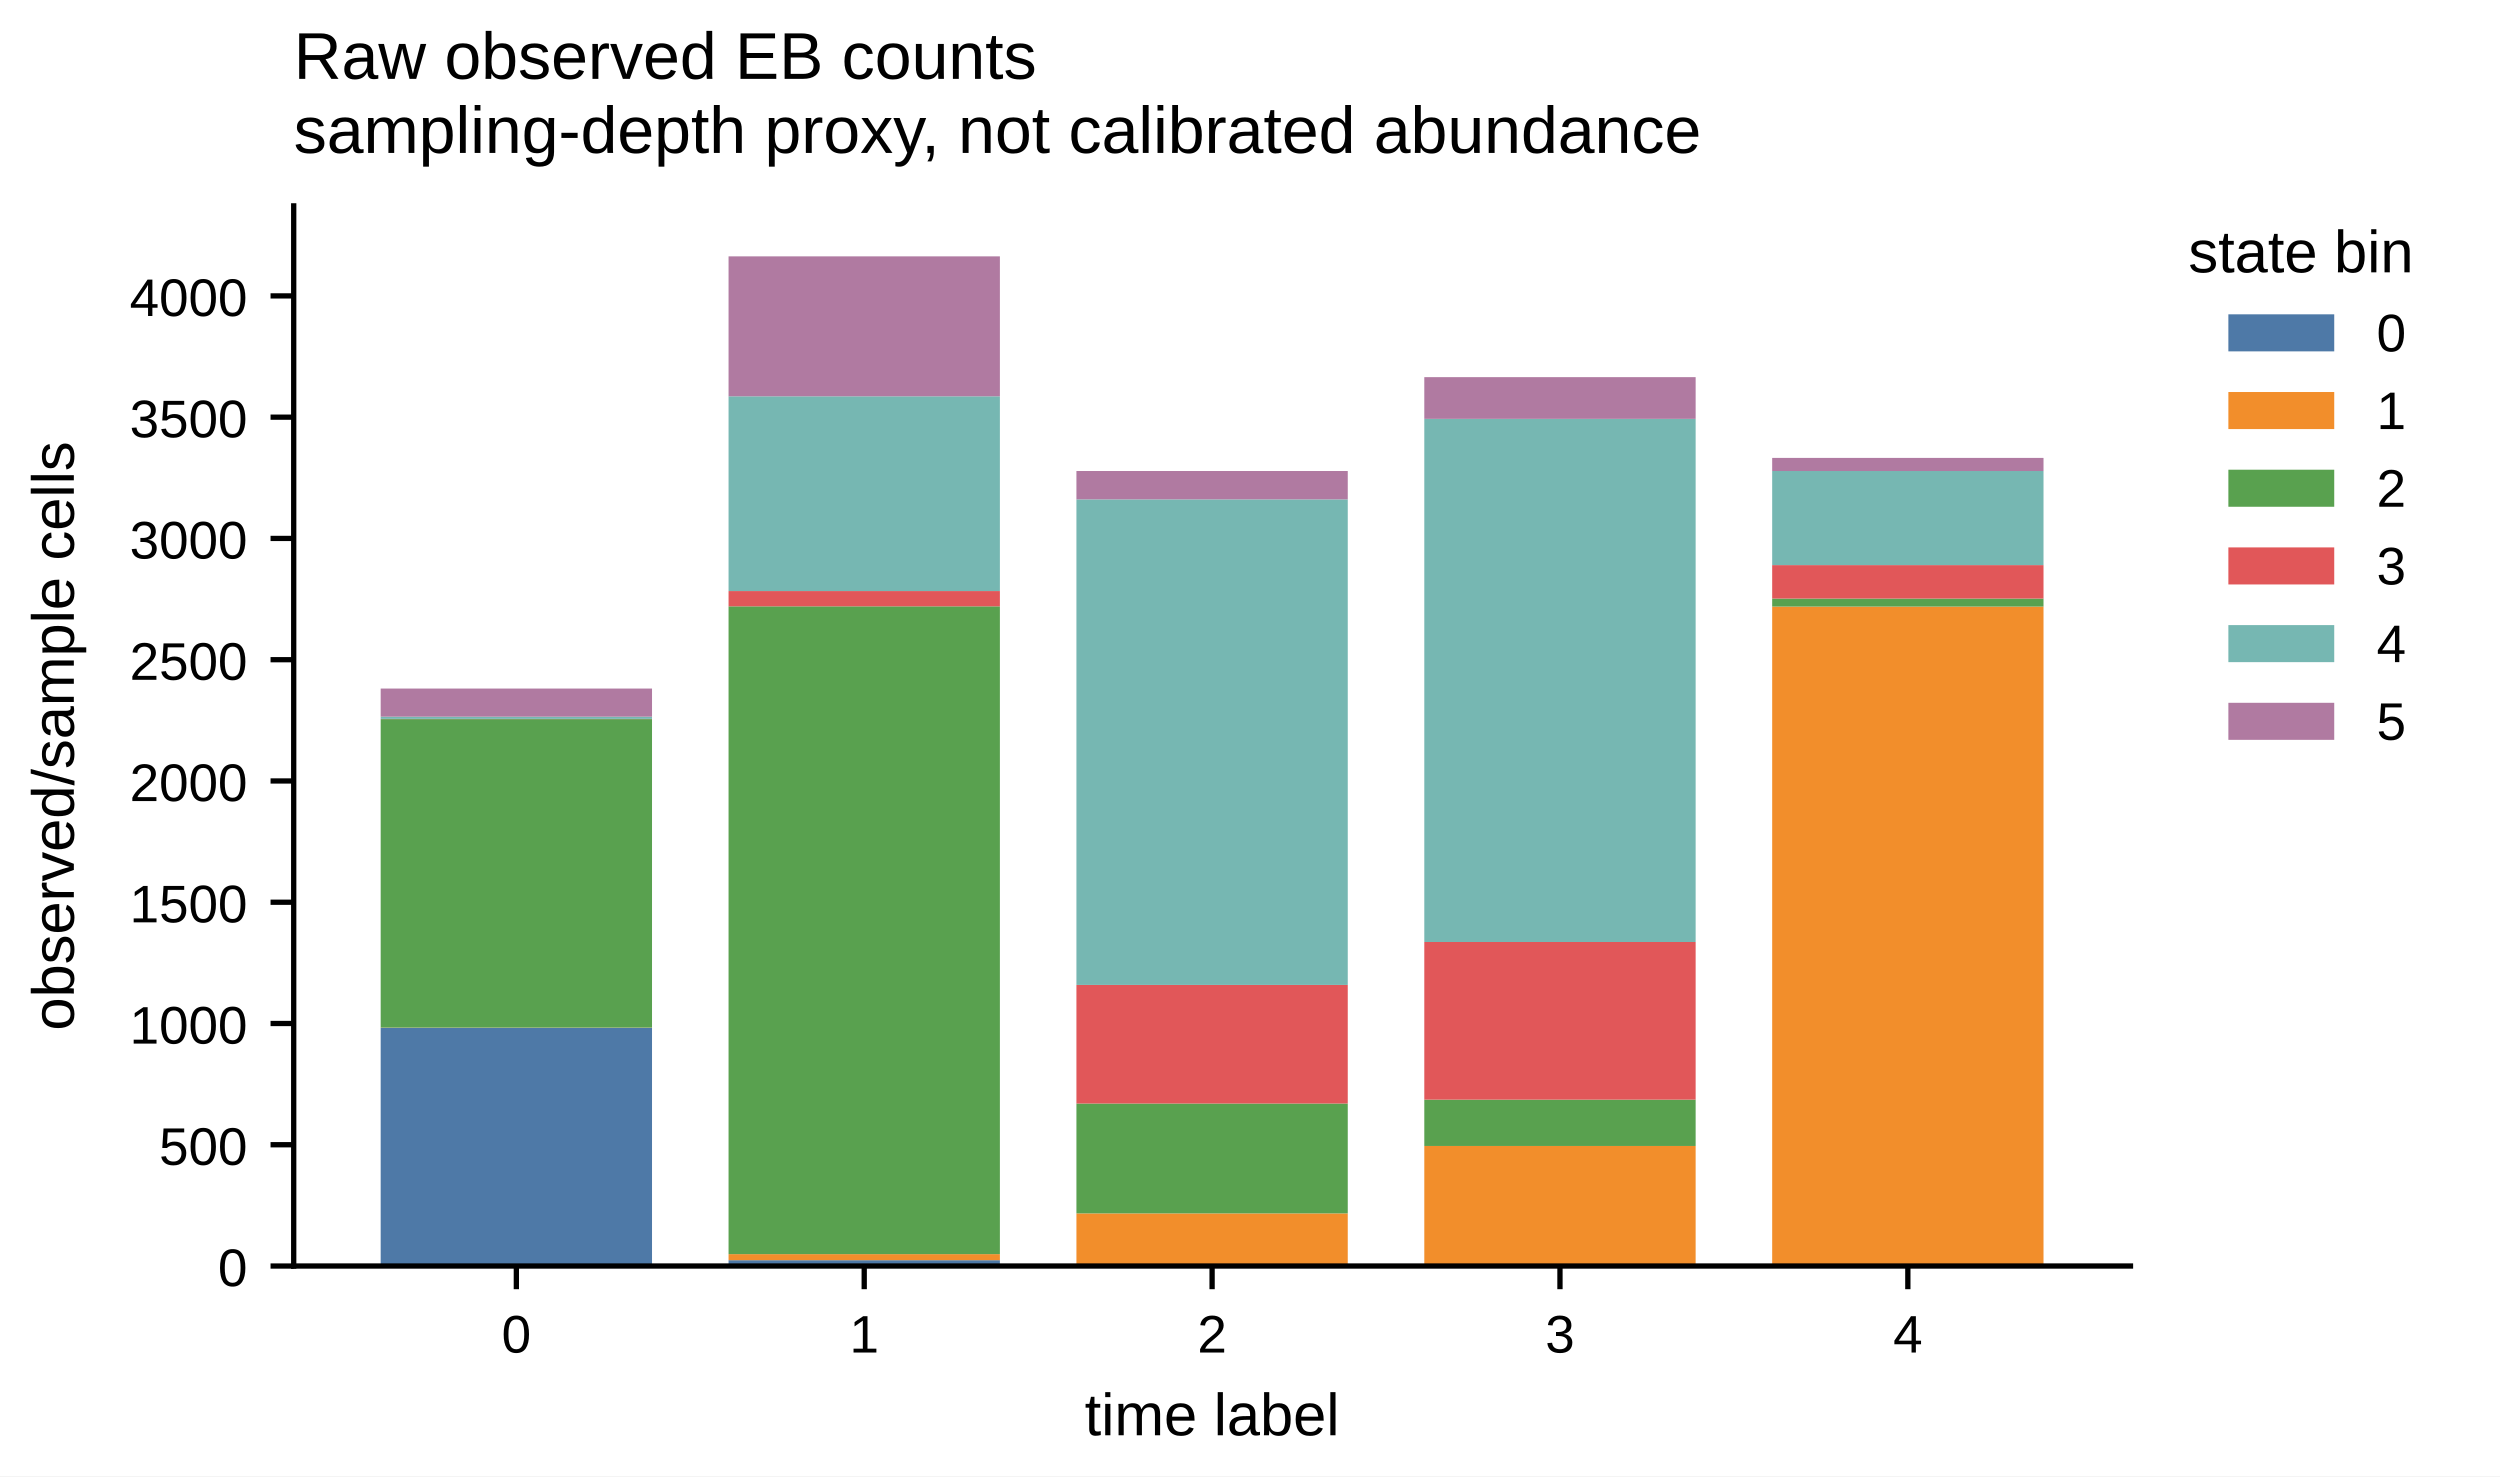
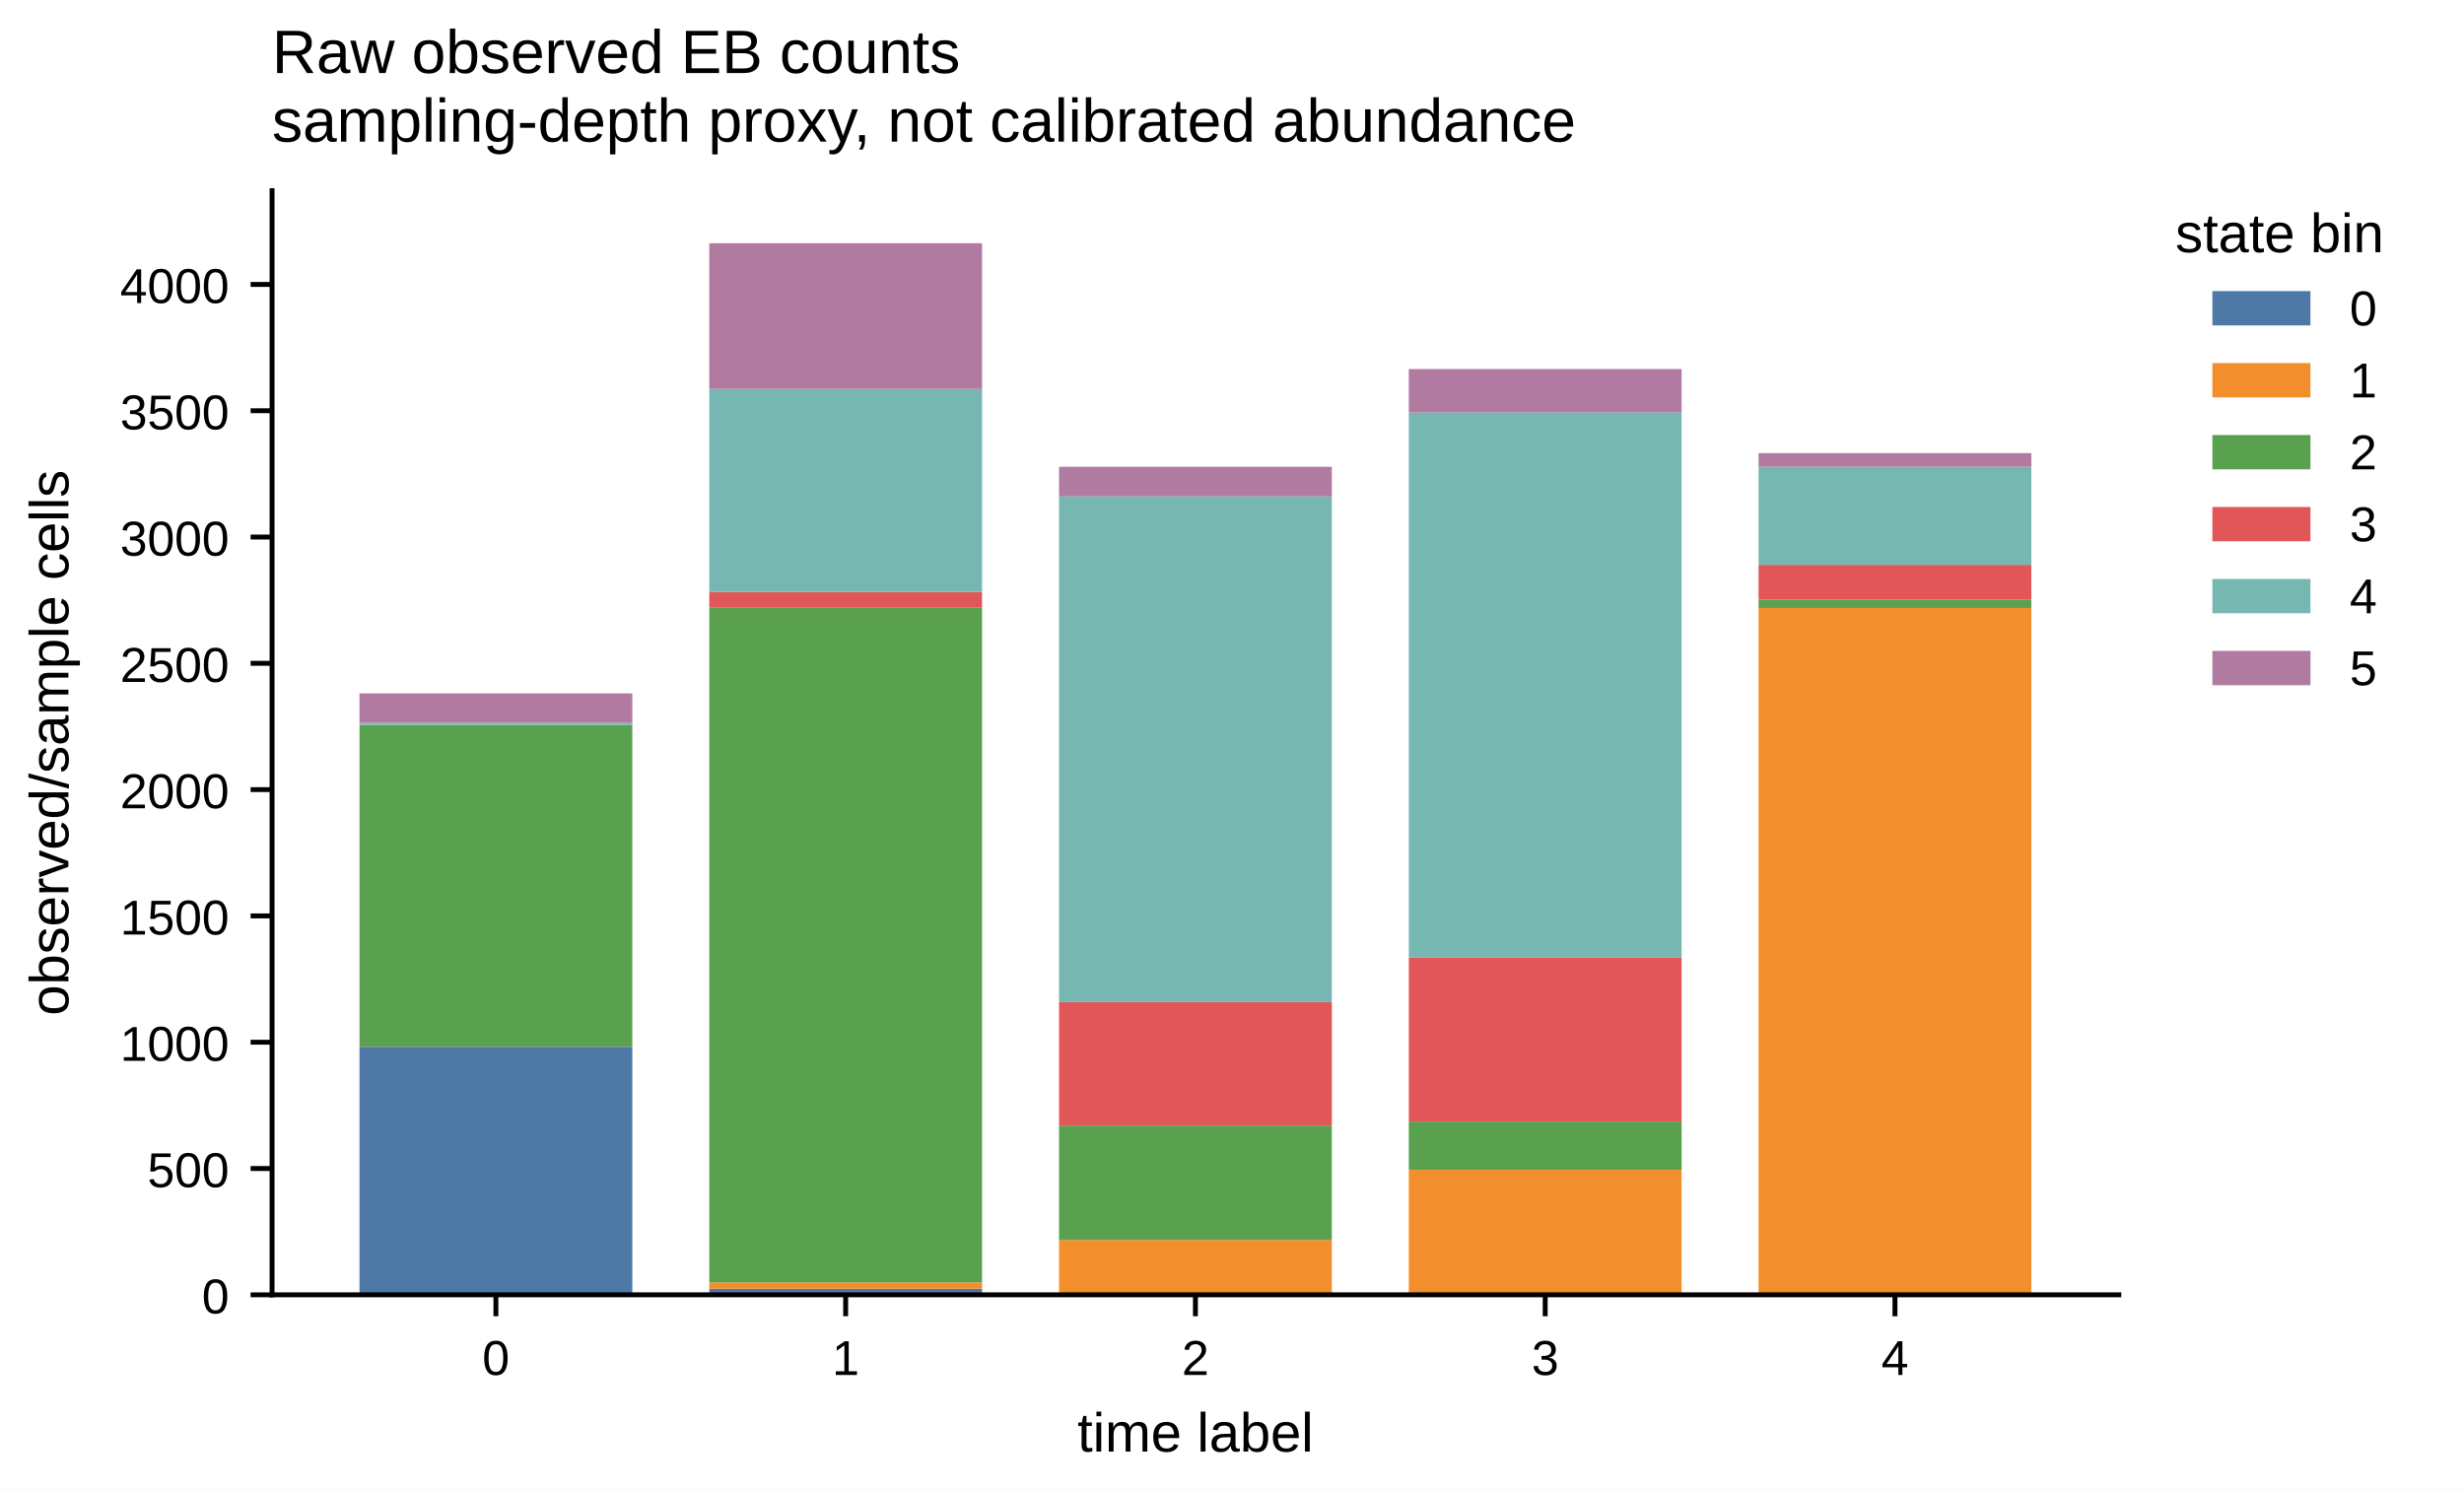
- <svg xmlns="http://www.w3.org/2000/svg" xmlns:xlink="http://www.w3.org/1999/xlink" width="377.841pt" height="223.114pt" viewBox="0 0 377.841 223.114" version="1.1">
+ <svg xmlns="http://www.w3.org/2000/svg" xmlns:xlink="http://www.w3.org/1999/xlink" width="402.033pt" height="243.069pt" viewBox="0 0 402.033 243.069" version="1.1">
  <defs>
    <style type="text/css">*{stroke-linejoin: round; stroke-linecap: butt}</style>
  </defs>
  <g id="figure_1">
    <g id="patch_1">
-       <path d="M 0 223.114  L 377.841 223.114  L 377.841 0  L 0 0  z " style="fill: #ffffff" />
+       <path d="M 0 243.069  L 402.033 243.069  L 402.033 0  L 0 0  z " style="fill: #ffffff" />
    </g>
    <g id="axes_1">
      <g id="patch_2">
-         <path d="M 44.39 191.341  L 321.993 191.341  L 321.993 31.116  L 44.39 31.116  z " style="fill: #ffffff" />
+         <path d="M 44.39 211.296  L 345.71 211.296  L 345.71 31.116  L 44.39 31.116  z " style="fill: #ffffff" />
      </g>
      <g id="patch_3">
-         <path d="M 57.534 191.341  L 98.544 191.341  L 98.544 155.346  L 57.534 155.346  z " clip-path="url(#pbbb28bbfe8)" style="fill: #4e79a7" />
+         <path d="M 58.657 211.296  L 103.171 211.296  L 103.171 170.818  L 58.657 170.818  z " clip-path="url(#pb14fa1df8e)" style="fill: #4e79a7" />
      </g>
      <g id="patch_4">
-         <path d="M 110.111 191.341  L 151.12 191.341  L 151.12 190.461  L 110.111 190.461  z " clip-path="url(#pbbb28bbfe8)" style="fill: #4e79a7" />
+         <path d="M 115.726 211.296  L 160.239 211.296  L 160.239 210.307  L 115.726 210.307  z " clip-path="url(#pb14fa1df8e)" style="fill: #4e79a7" />
      </g>
      <g id="patch_5">
-         <path d="M 162.687 191.341  L 203.696 191.341  L 203.696 191.341  L 162.687 191.341  z " clip-path="url(#pbbb28bbfe8)" style="fill: #4e79a7" />
+         <path d="M 172.794 211.296  L 217.307 211.296  L 217.307 211.296  L 172.794 211.296  z " clip-path="url(#pb14fa1df8e)" style="fill: #4e79a7" />
      </g>
      <g id="patch_6">
-         <path d="M 215.263 191.341  L 256.273 191.341  L 256.273 191.341  L 215.263 191.341  z " clip-path="url(#pbbb28bbfe8)" style="fill: #4e79a7" />
+         <path d="M 229.862 211.296  L 274.375 211.296  L 274.375 211.296  L 229.862 211.296  z " clip-path="url(#pb14fa1df8e)" style="fill: #4e79a7" />
      </g>
      <g id="patch_7">
-         <path d="M 267.84 191.341  L 308.849 191.341  L 308.849 191.341  L 267.84 191.341  z " clip-path="url(#pbbb28bbfe8)" style="fill: #4e79a7" />
+         <path d="M 286.93 211.296  L 331.443 211.296  L 331.443 211.296  L 286.93 211.296  z " clip-path="url(#pb14fa1df8e)" style="fill: #4e79a7" />
      </g>
      <g id="patch_8">
-         <path d="M 57.534 155.346  L 98.544 155.346  L 98.544 155.309  L 57.534 155.309  z " clip-path="url(#pbbb28bbfe8)" style="fill: #f28e2b" />
+         <path d="M 58.657 170.818  L 103.171 170.818  L 103.171 170.777  L 58.657 170.777  z " clip-path="url(#pb14fa1df8e)" style="fill: #f28e2b" />
      </g>
      <g id="patch_9">
-         <path d="M 110.111 190.461  L 151.12 190.461  L 151.12 189.545  L 110.111 189.545  z " clip-path="url(#pbbb28bbfe8)" style="fill: #f28e2b" />
+         <path d="M 115.726 210.307  L 160.239 210.307  L 160.239 209.276  L 115.726 209.276  z " clip-path="url(#pb14fa1df8e)" style="fill: #f28e2b" />
      </g>
      <g id="patch_10">
-         <path d="M 162.687 191.341  L 203.696 191.341  L 203.696 183.387  L 162.687 183.387  z " clip-path="url(#pbbb28bbfe8)" style="fill: #f28e2b" />
+         <path d="M 172.794 211.296  L 217.307 211.296  L 217.307 202.351  L 172.794 202.351  z " clip-path="url(#pb14fa1df8e)" style="fill: #f28e2b" />
      </g>
      <g id="patch_11">
-         <path d="M 215.263 191.341  L 256.273 191.341  L 256.273 173.197  L 215.263 173.197  z " clip-path="url(#pbbb28bbfe8)" style="fill: #f28e2b" />
+         <path d="M 229.862 211.296  L 274.375 211.296  L 274.375 190.892  L 229.862 190.892  z " clip-path="url(#pb14fa1df8e)" style="fill: #f28e2b" />
      </g>
      <g id="patch_12">
-         <path d="M 267.84 191.341  L 308.849 191.341  L 308.849 91.676  L 267.84 91.676  z " clip-path="url(#pbbb28bbfe8)" style="fill: #f28e2b" />
+         <path d="M 286.93 211.296  L 331.443 211.296  L 331.443 99.218  L 286.93 99.218  z " clip-path="url(#pb14fa1df8e)" style="fill: #f28e2b" />
      </g>
      <g id="patch_13">
-         <path d="M 57.534 155.309  L 98.544 155.309  L 98.544 108.684  L 57.534 108.684  z " clip-path="url(#pbbb28bbfe8)" style="fill: #59a14f" />
+         <path d="M 58.657 170.777  L 103.171 170.777  L 103.171 118.345  L 58.657 118.345  z " clip-path="url(#pb14fa1df8e)" style="fill: #59a14f" />
      </g>
      <g id="patch_14">
-         <path d="M 110.111 189.545  L 151.12 189.545  L 151.12 91.639  L 110.111 91.639  z " clip-path="url(#pbbb28bbfe8)" style="fill: #59a14f" />
+         <path d="M 115.726 209.276  L 160.239 209.276  L 160.239 99.177  L 115.726 99.177  z " clip-path="url(#pb14fa1df8e)" style="fill: #59a14f" />
      </g>
      <g id="patch_15">
-         <path d="M 162.687 183.387  L 203.696 183.387  L 203.696 166.782  L 162.687 166.782  z " clip-path="url(#pbbb28bbfe8)" style="fill: #59a14f" />
+         <path d="M 172.794 202.351  L 217.307 202.351  L 217.307 183.679  L 172.794 183.679  z " clip-path="url(#pb14fa1df8e)" style="fill: #59a14f" />
      </g>
      <g id="patch_16">
-         <path d="M 215.263 173.197  L 256.273 173.197  L 256.273 166.196  L 215.263 166.196  z " clip-path="url(#pbbb28bbfe8)" style="fill: #59a14f" />
+         <path d="M 229.862 190.892  L 274.375 190.892  L 274.375 183.019  L 229.862 183.019  z " clip-path="url(#pb14fa1df8e)" style="fill: #59a14f" />
      </g>
      <g id="patch_17">
-         <path d="M 267.84 91.676  L 308.849 91.676  L 308.849 90.466  L 267.84 90.466  z " clip-path="url(#pbbb28bbfe8)" style="fill: #59a14f" />
+         <path d="M 286.93 99.218  L 331.443 99.218  L 331.443 97.858  L 286.93 97.858  z " clip-path="url(#pb14fa1df8e)" style="fill: #59a14f" />
      </g>
      <g id="patch_18">
-         <path d="M 57.534 108.684  L 98.544 108.684  L 98.544 108.647  L 57.534 108.647  z " clip-path="url(#pbbb28bbfe8)" style="fill: #e15759" />
+         <path d="M 58.657 118.345  L 103.171 118.345  L 103.171 118.303  L 58.657 118.303  z " clip-path="url(#pb14fa1df8e)" style="fill: #e15759" />
      </g>
      <g id="patch_19">
-         <path d="M 110.111 91.639  L 151.12 91.639  L 151.12 89.33  L 110.111 89.33  z " clip-path="url(#pbbb28bbfe8)" style="fill: #e15759" />
+         <path d="M 115.726 99.177  L 160.239 99.177  L 160.239 96.58  L 115.726 96.58  z " clip-path="url(#pb14fa1df8e)" style="fill: #e15759" />
      </g>
      <g id="patch_20">
-         <path d="M 162.687 166.782  L 203.696 166.782  L 203.696 148.858  L 162.687 148.858  z " clip-path="url(#pbbb28bbfe8)" style="fill: #e15759" />
+         <path d="M 172.794 183.679  L 217.307 183.679  L 217.307 163.522  L 172.794 163.522  z " clip-path="url(#pb14fa1df8e)" style="fill: #e15759" />
      </g>
      <g id="patch_21">
-         <path d="M 215.263 166.196  L 256.273 166.196  L 256.273 142.37  L 215.263 142.37  z " clip-path="url(#pbbb28bbfe8)" style="fill: #e15759" />
+         <path d="M 229.862 183.019  L 274.375 183.019  L 274.375 156.226  L 229.862 156.226  z " clip-path="url(#pb14fa1df8e)" style="fill: #e15759" />
      </g>
      <g id="patch_22">
-         <path d="M 267.84 90.466  L 308.849 90.466  L 308.849 85.408  L 267.84 85.408  z " clip-path="url(#pbbb28bbfe8)" style="fill: #e15759" />
+         <path d="M 286.93 97.858  L 331.443 97.858  L 331.443 92.17  L 286.93 92.17  z " clip-path="url(#pb14fa1df8e)" style="fill: #e15759" />
      </g>
      <g id="patch_23">
-         <path d="M 57.534 108.647  L 98.544 108.647  L 98.544 108.317  L 57.534 108.317  z " clip-path="url(#pbbb28bbfe8)" style="fill: #76b7b2" />
+         <path d="M 58.657 118.303  L 103.171 118.303  L 103.171 117.932  L 58.657 117.932  z " clip-path="url(#pb14fa1df8e)" style="fill: #76b7b2" />
      </g>
      <g id="patch_24">
-         <path d="M 110.111 89.33  L 151.12 89.33  L 151.12 59.896  L 110.111 59.896  z " clip-path="url(#pbbb28bbfe8)" style="fill: #76b7b2" />
+         <path d="M 115.726 96.58  L 160.239 96.58  L 160.239 63.48  L 115.726 63.48  z " clip-path="url(#pb14fa1df8e)" style="fill: #76b7b2" />
      </g>
      <g id="patch_25">
-         <path d="M 162.687 148.858  L 203.696 148.858  L 203.696 75.474  L 162.687 75.474  z " clip-path="url(#pbbb28bbfe8)" style="fill: #76b7b2" />
+         <path d="M 172.794 163.522  L 217.307 163.522  L 217.307 80.999  L 172.794 80.999  z " clip-path="url(#pb14fa1df8e)" style="fill: #76b7b2" />
      </g>
      <g id="patch_26">
-         <path d="M 215.263 142.37  L 256.273 142.37  L 256.273 63.305  L 215.263 63.305  z " clip-path="url(#pbbb28bbfe8)" style="fill: #76b7b2" />
+         <path d="M 229.862 156.226  L 274.375 156.226  L 274.375 67.314  L 229.862 67.314  z " clip-path="url(#pb14fa1df8e)" style="fill: #76b7b2" />
      </g>
      <g id="patch_27">
-         <path d="M 267.84 85.408  L 308.849 85.408  L 308.849 71.186  L 267.84 71.186  z " clip-path="url(#pbbb28bbfe8)" style="fill: #76b7b2" />
+         <path d="M 286.93 92.17  L 331.443 92.17  L 331.443 76.176  L 286.93 76.176  z " clip-path="url(#pb14fa1df8e)" style="fill: #76b7b2" />
      </g>
      <g id="patch_28">
-         <path d="M 57.534 108.317  L 98.544 108.317  L 98.544 104.065  L 57.534 104.065  z " clip-path="url(#pbbb28bbfe8)" style="fill: #b07aa1" />
+         <path d="M 58.657 117.932  L 103.171 117.932  L 103.171 113.151  L 58.657 113.151  z " clip-path="url(#pb14fa1df8e)" style="fill: #b07aa1" />
      </g>
      <g id="patch_29">
-         <path d="M 110.111 59.896  L 151.12 59.896  L 151.12 38.746  L 110.111 38.746  z " clip-path="url(#pbbb28bbfe8)" style="fill: #b07aa1" />
+         <path d="M 115.726 63.48  L 160.239 63.48  L 160.239 39.696  L 115.726 39.696  z " clip-path="url(#pb14fa1df8e)" style="fill: #b07aa1" />
      </g>
      <g id="patch_30">
-         <path d="M 162.687 75.474  L 203.696 75.474  L 203.696 71.186  L 162.687 71.186  z " clip-path="url(#pbbb28bbfe8)" style="fill: #b07aa1" />
+         <path d="M 172.794 80.999  L 217.307 80.999  L 217.307 76.176  L 172.794 76.176  z " clip-path="url(#pb14fa1df8e)" style="fill: #b07aa1" />
      </g>
      <g id="patch_31">
-         <path d="M 215.263 63.305  L 256.273 63.305  L 256.273 57  L 215.263 57  z " clip-path="url(#pbbb28bbfe8)" style="fill: #b07aa1" />
+         <path d="M 229.862 67.314  L 274.375 67.314  L 274.375 60.224  L 229.862 60.224  z " clip-path="url(#pb14fa1df8e)" style="fill: #b07aa1" />
      </g>
      <g id="patch_32">
-         <path d="M 267.84 71.186  L 308.849 71.186  L 308.849 69.206  L 267.84 69.206  z " clip-path="url(#pbbb28bbfe8)" style="fill: #b07aa1" />
+         <path d="M 286.93 76.176  L 331.443 76.176  L 331.443 73.95  L 286.93 73.95  z " clip-path="url(#pb14fa1df8e)" style="fill: #b07aa1" />
      </g>
      <g id="matplotlib.axis_1">
        <g id="xtick_1">
          <g id="line2d_1">
            <defs>
-               <path id="m7f5392acb3" d="M 0 0  L 0 3.5  " style="stroke: #000000; stroke-width: 0.8" />
+               <path id="mece70d3aee" d="M 0 0  L 0 3.5  " style="stroke: #000000; stroke-width: 0.8" />
            </defs>
            <g>
-               <use xlink:href="#m7f5392acb3" x="78.039" y="191.341" style="stroke: #000000; stroke-width: 0.8" />
+               <use xlink:href="#mece70d3aee" x="80.914" y="211.296" style="stroke: #000000; stroke-width: 0.8" />
            </g>
          </g>
          <g id="text_1">
-             <text style="font-size: 8px; font-family: 'Arial', 'Helvetica', 'DejaVu Sans', sans-serif; text-anchor: middle" x="78.039" y="204.42" transform="rotate(-0 78.03914 204.4196)">0</text>
+             <text style="font-size: 8px; font-family: 'Arial', 'Helvetica', 'DejaVu Sans', sans-serif; text-anchor: middle" x="80.914" y="224.375" transform="rotate(-0 80.91395 224.375)">0</text>
          </g>
        </g>
        <g id="xtick_2">
          <g id="line2d_2">
            <g>
-               <use xlink:href="#m7f5392acb3" x="130.615" y="191.341" style="stroke: #000000; stroke-width: 0.8" />
+               <use xlink:href="#mece70d3aee" x="137.982" y="211.296" style="stroke: #000000; stroke-width: 0.8" />
            </g>
          </g>
          <g id="text_2">
-             <text style="font-size: 8px; font-family: 'Arial', 'Helvetica', 'DejaVu Sans', sans-serif; text-anchor: middle" x="130.615" y="204.42" transform="rotate(-0 130.6154 204.4196)">1</text>
+             <text style="font-size: 8px; font-family: 'Arial', 'Helvetica', 'DejaVu Sans', sans-serif; text-anchor: middle" x="137.982" y="224.375" transform="rotate(-0 137.9821 224.375)">1</text>
          </g>
        </g>
        <g id="xtick_3">
          <g id="line2d_3">
            <g>
-               <use xlink:href="#m7f5392acb3" x="183.192" y="191.341" style="stroke: #000000; stroke-width: 0.8" />
+               <use xlink:href="#mece70d3aee" x="195.05" y="211.296" style="stroke: #000000; stroke-width: 0.8" />
            </g>
          </g>
          <g id="text_3">
-             <text style="font-size: 8px; font-family: 'Arial', 'Helvetica', 'DejaVu Sans', sans-serif; text-anchor: middle" x="183.192" y="204.42" transform="rotate(-0 183.1917 204.4196)">2</text>
+             <text style="font-size: 8px; font-family: 'Arial', 'Helvetica', 'DejaVu Sans', sans-serif; text-anchor: middle" x="195.05" y="224.375" transform="rotate(-0 195.0503 224.375)">2</text>
          </g>
        </g>
        <g id="xtick_4">
          <g id="line2d_4">
            <g>
-               <use xlink:href="#m7f5392acb3" x="235.768" y="191.341" style="stroke: #000000; stroke-width: 0.8" />
+               <use xlink:href="#mece70d3aee" x="252.118" y="211.296" style="stroke: #000000; stroke-width: 0.8" />
            </g>
          </g>
          <g id="text_4">
-             <text style="font-size: 8px; font-family: 'Arial', 'Helvetica', 'DejaVu Sans', sans-serif; text-anchor: middle" x="235.768" y="204.42" transform="rotate(-0 235.768 204.4196)">3</text>
+             <text style="font-size: 8px; font-family: 'Arial', 'Helvetica', 'DejaVu Sans', sans-serif; text-anchor: middle" x="252.118" y="224.375" transform="rotate(-0 252.1185 224.375)">3</text>
          </g>
        </g>
        <g id="xtick_5">
          <g id="line2d_5">
            <g>
-               <use xlink:href="#m7f5392acb3" x="288.344" y="191.341" style="stroke: #000000; stroke-width: 0.8" />
+               <use xlink:href="#mece70d3aee" x="309.187" y="211.296" style="stroke: #000000; stroke-width: 0.8" />
            </g>
          </g>
          <g id="text_5">
-             <text style="font-size: 8px; font-family: 'Arial', 'Helvetica', 'DejaVu Sans', sans-serif; text-anchor: middle" x="288.344" y="204.42" transform="rotate(-0 288.3443 204.4196)">4</text>
+             <text style="font-size: 8px; font-family: 'Arial', 'Helvetica', 'DejaVu Sans', sans-serif; text-anchor: middle" x="309.187" y="224.375" transform="rotate(-0 309.1867 224.375)">4</text>
          </g>
        </g>
        <g id="text_6">
-           <text style="font-size: 9px; font-family: 'Arial', 'Helvetica', 'DejaVu Sans', sans-serif; text-anchor: middle" x="183.192" y="216.922" transform="rotate(-0 183.1917 216.922)">time label</text>
+           <text style="font-size: 9px; font-family: 'Arial', 'Helvetica', 'DejaVu Sans', sans-serif; text-anchor: middle" x="195.05" y="236.877" transform="rotate(-0 195.0503 236.8773)">time label</text>
        </g>
      </g>
      <g id="matplotlib.axis_2">
        <g id="ytick_1">
          <g id="line2d_6">
            <defs>
-               <path id="m81900df13c" d="M 0 0  L -3.5 0  " style="stroke: #000000; stroke-width: 0.8" />
+               <path id="m5855729cf6" d="M 0 0  L -3.5 0  " style="stroke: #000000; stroke-width: 0.8" />
            </defs>
            <g>
-               <use xlink:href="#m81900df13c" x="44.39" y="191.341" style="stroke: #000000; stroke-width: 0.8" />
+               <use xlink:href="#m5855729cf6" x="44.39" y="211.296" style="stroke: #000000; stroke-width: 0.8" />
            </g>
          </g>
          <g id="text_7">
-             <text style="font-size: 8px; font-family: 'Arial', 'Helvetica', 'DejaVu Sans', sans-serif; text-anchor: end" x="37.39" y="194.38" transform="rotate(-0 37.39031 194.3802)">0</text>
+             <text style="font-size: 8px; font-family: 'Arial', 'Helvetica', 'DejaVu Sans', sans-serif; text-anchor: end" x="37.39" y="214.336" transform="rotate(-0 37.39031 214.3356)">0</text>
          </g>
        </g>
        <g id="ytick_2">
          <g id="line2d_7">
            <g>
-               <use xlink:href="#m81900df13c" x="44.39" y="173.013" style="stroke: #000000; stroke-width: 0.8" />
+               <use xlink:href="#m5855729cf6" x="44.39" y="190.686" style="stroke: #000000; stroke-width: 0.8" />
            </g>
          </g>
          <g id="text_8">
-             <text style="font-size: 8px; font-family: 'Arial', 'Helvetica', 'DejaVu Sans', sans-serif; text-anchor: end" x="37.39" y="176.053" transform="rotate(-0 37.39031 176.0527)">500</text>
+             <text style="font-size: 8px; font-family: 'Arial', 'Helvetica', 'DejaVu Sans', sans-serif; text-anchor: end" x="37.39" y="193.725" transform="rotate(-0 37.39031 193.7255)">500</text>
          </g>
        </g>
        <g id="ytick_3">
          <g id="line2d_8">
            <g>
-               <use xlink:href="#m81900df13c" x="44.39" y="154.686" style="stroke: #000000; stroke-width: 0.8" />
+               <use xlink:href="#m5855729cf6" x="44.39" y="170.076" style="stroke: #000000; stroke-width: 0.8" />
            </g>
          </g>
          <g id="text_9">
-             <text style="font-size: 8px; font-family: 'Arial', 'Helvetica', 'DejaVu Sans', sans-serif; text-anchor: end" x="37.39" y="157.725" transform="rotate(-0 37.39031 157.7252)">1000</text>
+             <text style="font-size: 8px; font-family: 'Arial', 'Helvetica', 'DejaVu Sans', sans-serif; text-anchor: end" x="37.39" y="173.115" transform="rotate(-0 37.39031 173.1154)">1000</text>
          </g>
        </g>
        <g id="ytick_4">
          <g id="line2d_9">
            <g>
-               <use xlink:href="#m81900df13c" x="44.39" y="136.358" style="stroke: #000000; stroke-width: 0.8" />
+               <use xlink:href="#m5855729cf6" x="44.39" y="149.466" style="stroke: #000000; stroke-width: 0.8" />
            </g>
          </g>
          <g id="text_10">
-             <text style="font-size: 8px; font-family: 'Arial', 'Helvetica', 'DejaVu Sans', sans-serif; text-anchor: end" x="37.39" y="139.398" transform="rotate(-0 37.39031 139.3977)">1500</text>
+             <text style="font-size: 8px; font-family: 'Arial', 'Helvetica', 'DejaVu Sans', sans-serif; text-anchor: end" x="37.39" y="152.505" transform="rotate(-0 37.39031 152.5052)">1500</text>
          </g>
        </g>
        <g id="ytick_5">
          <g id="line2d_10">
            <g>
-               <use xlink:href="#m81900df13c" x="44.39" y="118.031" style="stroke: #000000; stroke-width: 0.8" />
+               <use xlink:href="#m5855729cf6" x="44.39" y="128.856" style="stroke: #000000; stroke-width: 0.8" />
            </g>
          </g>
          <g id="text_11">
-             <text style="font-size: 8px; font-family: 'Arial', 'Helvetica', 'DejaVu Sans', sans-serif; text-anchor: end" x="37.39" y="121.07" transform="rotate(-0 37.39031 121.0702)">2000</text>
+             <text style="font-size: 8px; font-family: 'Arial', 'Helvetica', 'DejaVu Sans', sans-serif; text-anchor: end" x="37.39" y="131.895" transform="rotate(-0 37.39031 131.8951)">2000</text>
          </g>
        </g>
        <g id="ytick_6">
          <g id="line2d_11">
            <g>
-               <use xlink:href="#m81900df13c" x="44.39" y="99.703" style="stroke: #000000; stroke-width: 0.8" />
+               <use xlink:href="#m5855729cf6" x="44.39" y="108.246" style="stroke: #000000; stroke-width: 0.8" />
            </g>
          </g>
          <g id="text_12">
-             <text style="font-size: 8px; font-family: 'Arial', 'Helvetica', 'DejaVu Sans', sans-serif; text-anchor: end" x="37.39" y="102.743" transform="rotate(-0 37.39031 102.7427)">2500</text>
+             <text style="font-size: 8px; font-family: 'Arial', 'Helvetica', 'DejaVu Sans', sans-serif; text-anchor: end" x="37.39" y="111.285" transform="rotate(-0 37.39031 111.2849)">2500</text>
          </g>
        </g>
        <g id="ytick_7">
          <g id="line2d_12">
            <g>
-               <use xlink:href="#m81900df13c" x="44.39" y="81.376" style="stroke: #000000; stroke-width: 0.8" />
+               <use xlink:href="#m5855729cf6" x="44.39" y="87.635" style="stroke: #000000; stroke-width: 0.8" />
            </g>
          </g>
          <g id="text_13">
-             <text style="font-size: 8px; font-family: 'Arial', 'Helvetica', 'DejaVu Sans', sans-serif; text-anchor: end" x="37.39" y="84.415" transform="rotate(-0 37.39031 84.41516)">3000</text>
+             <text style="font-size: 8px; font-family: 'Arial', 'Helvetica', 'DejaVu Sans', sans-serif; text-anchor: end" x="37.39" y="90.675" transform="rotate(-0 37.39031 90.6748)">3000</text>
          </g>
        </g>
        <g id="ytick_8">
          <g id="line2d_13">
            <g>
-               <use xlink:href="#m81900df13c" x="44.39" y="63.048" style="stroke: #000000; stroke-width: 0.8" />
+               <use xlink:href="#m5855729cf6" x="44.39" y="67.025" style="stroke: #000000; stroke-width: 0.8" />
            </g>
          </g>
          <g id="text_14">
-             <text style="font-size: 8px; font-family: 'Arial', 'Helvetica', 'DejaVu Sans', sans-serif; text-anchor: end" x="37.39" y="66.088" transform="rotate(-0 37.39031 66.08765)">3500</text>
+             <text style="font-size: 8px; font-family: 'Arial', 'Helvetica', 'DejaVu Sans', sans-serif; text-anchor: end" x="37.39" y="70.065" transform="rotate(-0 37.39031 70.06467)">3500</text>
          </g>
        </g>
        <g id="ytick_9">
          <g id="line2d_14">
            <g>
-               <use xlink:href="#m81900df13c" x="44.39" y="44.721" style="stroke: #000000; stroke-width: 0.8" />
+               <use xlink:href="#m5855729cf6" x="44.39" y="46.415" style="stroke: #000000; stroke-width: 0.8" />
            </g>
          </g>
          <g id="text_15">
-             <text style="font-size: 8px; font-family: 'Arial', 'Helvetica', 'DejaVu Sans', sans-serif; text-anchor: end" x="37.39" y="47.76" transform="rotate(-0 37.39031 47.76014)">4000</text>
+             <text style="font-size: 8px; font-family: 'Arial', 'Helvetica', 'DejaVu Sans', sans-serif; text-anchor: end" x="37.39" y="49.455" transform="rotate(-0 37.39031 49.45453)">4000</text>
          </g>
        </g>
        <g id="text_16">
-           <text style="font-size: 9px; font-family: 'Arial', 'Helvetica', 'DejaVu Sans', sans-serif; text-anchor: middle" x="11.159" y="111.229" transform="rotate(-90 11.15859 111.2286)">observed/sample cells</text>
+           <text style="font-size: 9px; font-family: 'Arial', 'Helvetica', 'DejaVu Sans', sans-serif; text-anchor: middle" x="11.159" y="121.206" transform="rotate(-90 11.15859 121.2062)">observed/sample cells</text>
        </g>
      </g>
      <g id="patch_33">
-         <path d="M 44.39 191.341  L 44.39 31.116  " style="fill: none; stroke: #000000; stroke-width: 0.8; stroke-linejoin: miter; stroke-linecap: square" />
+         <path d="M 44.39 211.296  L 44.39 31.116  " style="fill: none; stroke: #000000; stroke-width: 0.8; stroke-linejoin: miter; stroke-linecap: square" />
      </g>
      <g id="patch_34">
-         <path d="M 44.39 191.341  L 321.993 191.341  " style="fill: none; stroke: #000000; stroke-width: 0.8; stroke-linejoin: miter; stroke-linecap: square" />
+         <path d="M 44.39 211.296  L 345.71 211.296  " style="fill: none; stroke: #000000; stroke-width: 0.8; stroke-linejoin: miter; stroke-linecap: square" />
      </g>
      <g id="text_17">
        <text style="font-size: 10px; font-family: 'Arial', 'Helvetica', 'DejaVu Sans', sans-serif" transform="translate(44.39031 11.91844)">Raw observed EB counts</text>
        <text style="font-size: 10px; font-family: 'Arial', 'Helvetica', 'DejaVu Sans', sans-serif" transform="translate(44.39031 23.11625)">sampling-depth proxy, not calibrated abundance</text>
      </g>
      <g id="legend_1">
        <g id="text_18">
-           <text style="font-size: 9px; font-family: 'Arial', 'Helvetica', 'DejaVu Sans', sans-serif; text-anchor: start" x="330.745" y="41.155" transform="rotate(-0 330.7452 41.15484)">state bin</text>
+           <text style="font-size: 9px; font-family: 'Arial', 'Helvetica', 'DejaVu Sans', sans-serif; text-anchor: start" x="354.937" y="41.155" transform="rotate(-0 354.9367 41.15484)">state bin</text>
        </g>
        <g id="patch_35">
-           <path d="M 336.788 53.105  L 352.788 53.105  L 352.788 47.505  L 336.788 47.505  z " style="fill: #4e79a7" />
+           <path d="M 360.98 53.105  L 376.98 53.105  L 376.98 47.505  L 360.98 47.505  z " style="fill: #4e79a7" />
        </g>
        <g id="text_19">
-           <text style="font-size: 8px; font-family: 'Arial', 'Helvetica', 'DejaVu Sans', sans-serif; text-anchor: start" x="359.188" y="53.105" transform="rotate(-0 359.1882 53.10531)">0</text>
+           <text style="font-size: 8px; font-family: 'Arial', 'Helvetica', 'DejaVu Sans', sans-serif; text-anchor: start" x="383.38" y="53.105" transform="rotate(-0 383.3798 53.10531)">0</text>
        </g>
        <g id="patch_36">
-           <path d="M 336.788 64.848  L 352.788 64.848  L 352.788 59.248  L 336.788 59.248  z " style="fill: #f28e2b" />
+           <path d="M 360.98 64.848  L 376.98 64.848  L 376.98 59.248  L 360.98 59.248  z " style="fill: #f28e2b" />
        </g>
        <g id="text_20">
-           <text style="font-size: 8px; font-family: 'Arial', 'Helvetica', 'DejaVu Sans', sans-serif; text-anchor: start" x="359.188" y="64.848" transform="rotate(-0 359.1882 64.84781)">1</text>
+           <text style="font-size: 8px; font-family: 'Arial', 'Helvetica', 'DejaVu Sans', sans-serif; text-anchor: start" x="383.38" y="64.848" transform="rotate(-0 383.3798 64.84781)">1</text>
        </g>
        <g id="patch_37">
-           <path d="M 336.788 76.59  L 352.788 76.59  L 352.788 70.99  L 336.788 70.99  z " style="fill: #59a14f" />
+           <path d="M 360.98 76.59  L 376.98 76.59  L 376.98 70.99  L 360.98 70.99  z " style="fill: #59a14f" />
        </g>
        <g id="text_21">
-           <text style="font-size: 8px; font-family: 'Arial', 'Helvetica', 'DejaVu Sans', sans-serif; text-anchor: start" x="359.188" y="76.59" transform="rotate(-0 359.1882 76.59031)">2</text>
+           <text style="font-size: 8px; font-family: 'Arial', 'Helvetica', 'DejaVu Sans', sans-serif; text-anchor: start" x="383.38" y="76.59" transform="rotate(-0 383.3798 76.59031)">2</text>
        </g>
        <g id="patch_38">
-           <path d="M 336.788 88.333  L 352.788 88.333  L 352.788 82.733  L 336.788 82.733  z " style="fill: #e15759" />
+           <path d="M 360.98 88.333  L 376.98 88.333  L 376.98 82.733  L 360.98 82.733  z " style="fill: #e15759" />
        </g>
        <g id="text_22">
-           <text style="font-size: 8px; font-family: 'Arial', 'Helvetica', 'DejaVu Sans', sans-serif; text-anchor: start" x="359.188" y="88.333" transform="rotate(-0 359.1882 88.33281)">3</text>
+           <text style="font-size: 8px; font-family: 'Arial', 'Helvetica', 'DejaVu Sans', sans-serif; text-anchor: start" x="383.38" y="88.333" transform="rotate(-0 383.3798 88.33281)">3</text>
        </g>
        <g id="patch_39">
-           <path d="M 336.788 100.075  L 352.788 100.075  L 352.788 94.475  L 336.788 94.475  z " style="fill: #76b7b2" />
+           <path d="M 360.98 100.075  L 376.98 100.075  L 376.98 94.475  L 360.98 94.475  z " style="fill: #76b7b2" />
        </g>
        <g id="text_23">
-           <text style="font-size: 8px; font-family: 'Arial', 'Helvetica', 'DejaVu Sans', sans-serif; text-anchor: start" x="359.188" y="100.075" transform="rotate(-0 359.1882 100.0753)">4</text>
+           <text style="font-size: 8px; font-family: 'Arial', 'Helvetica', 'DejaVu Sans', sans-serif; text-anchor: start" x="383.38" y="100.075" transform="rotate(-0 383.3798 100.0753)">4</text>
        </g>
        <g id="patch_40">
-           <path d="M 336.788 111.818  L 352.788 111.818  L 352.788 106.218  L 336.788 106.218  z " style="fill: #b07aa1" />
+           <path d="M 360.98 111.818  L 376.98 111.818  L 376.98 106.218  L 360.98 106.218  z " style="fill: #b07aa1" />
        </g>
        <g id="text_24">
-           <text style="font-size: 8px; font-family: 'Arial', 'Helvetica', 'DejaVu Sans', sans-serif; text-anchor: start" x="359.188" y="111.818" transform="rotate(-0 359.1882 111.8178)">5</text>
+           <text style="font-size: 8px; font-family: 'Arial', 'Helvetica', 'DejaVu Sans', sans-serif; text-anchor: start" x="383.38" y="111.818" transform="rotate(-0 383.3798 111.8178)">5</text>
        </g>
      </g>
    </g>
  </g>
  <defs>
-     <clipPath id="pbbb28bbfe8">
-       <rect x="44.39" y="31.116" width="277.603" height="160.225" />
+     <clipPath id="pb14fa1df8e">
+       <rect x="44.39" y="31.116" width="301.32" height="180.18" />
    </clipPath>
  </defs>
</svg>
